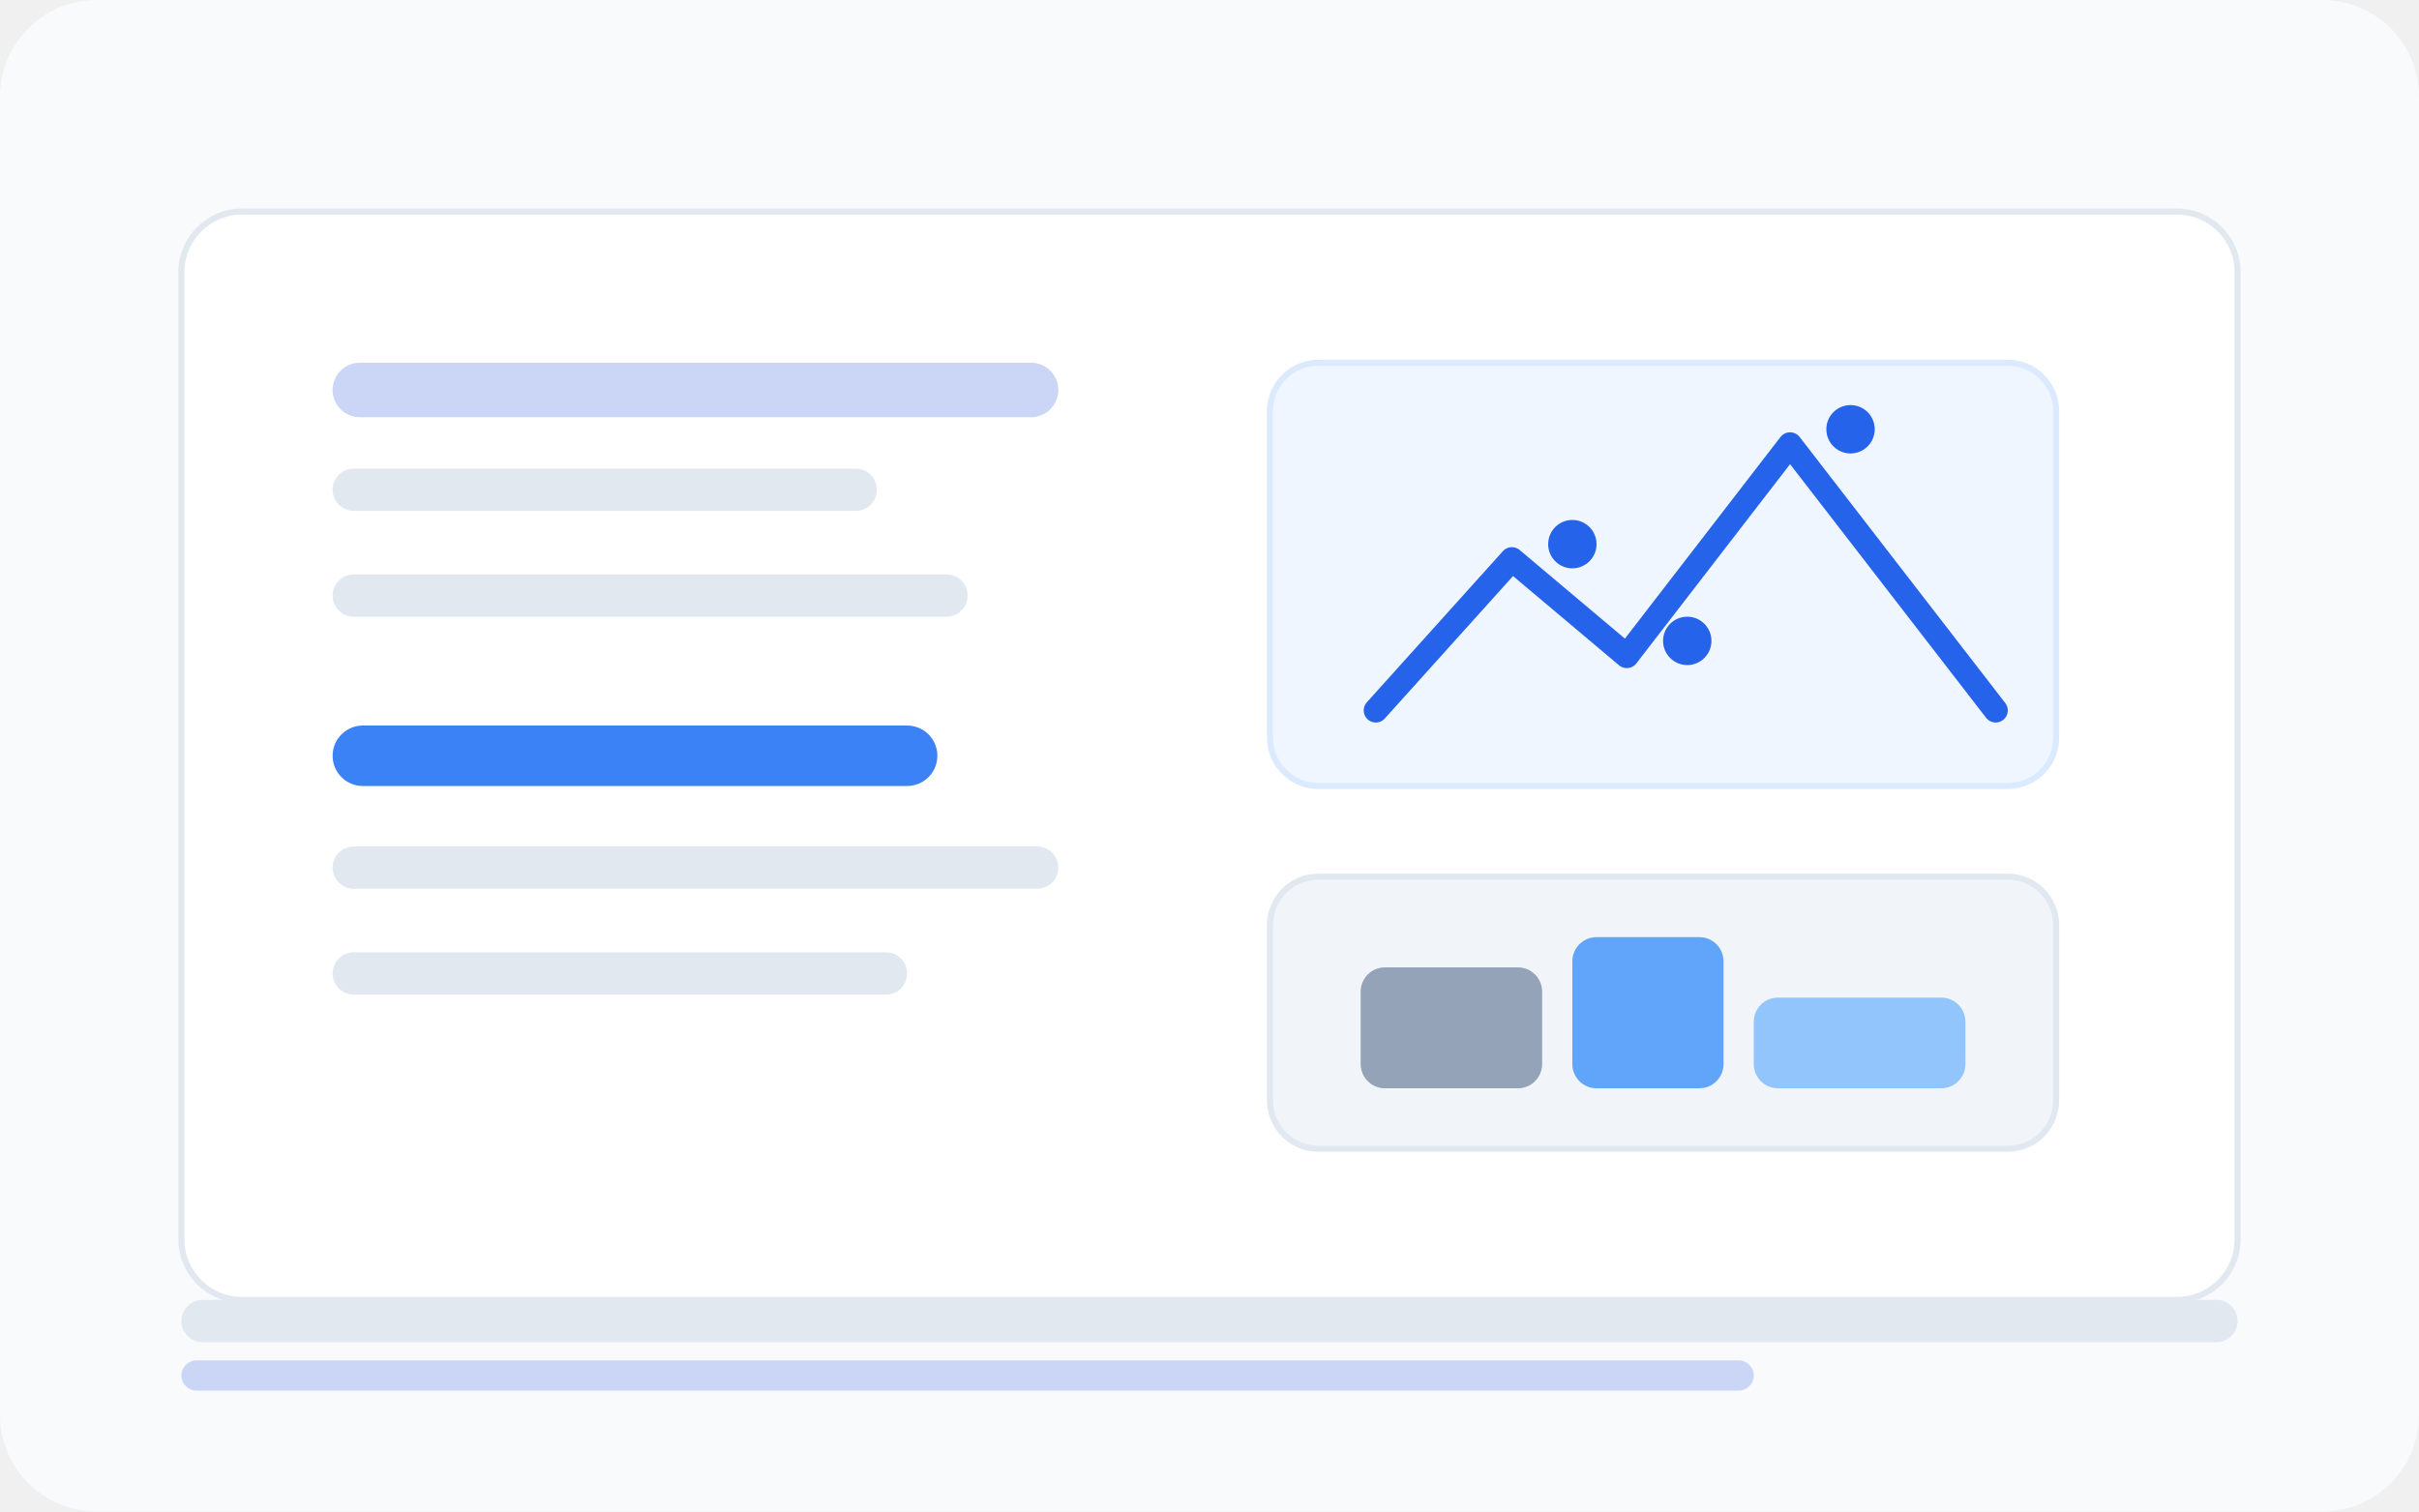
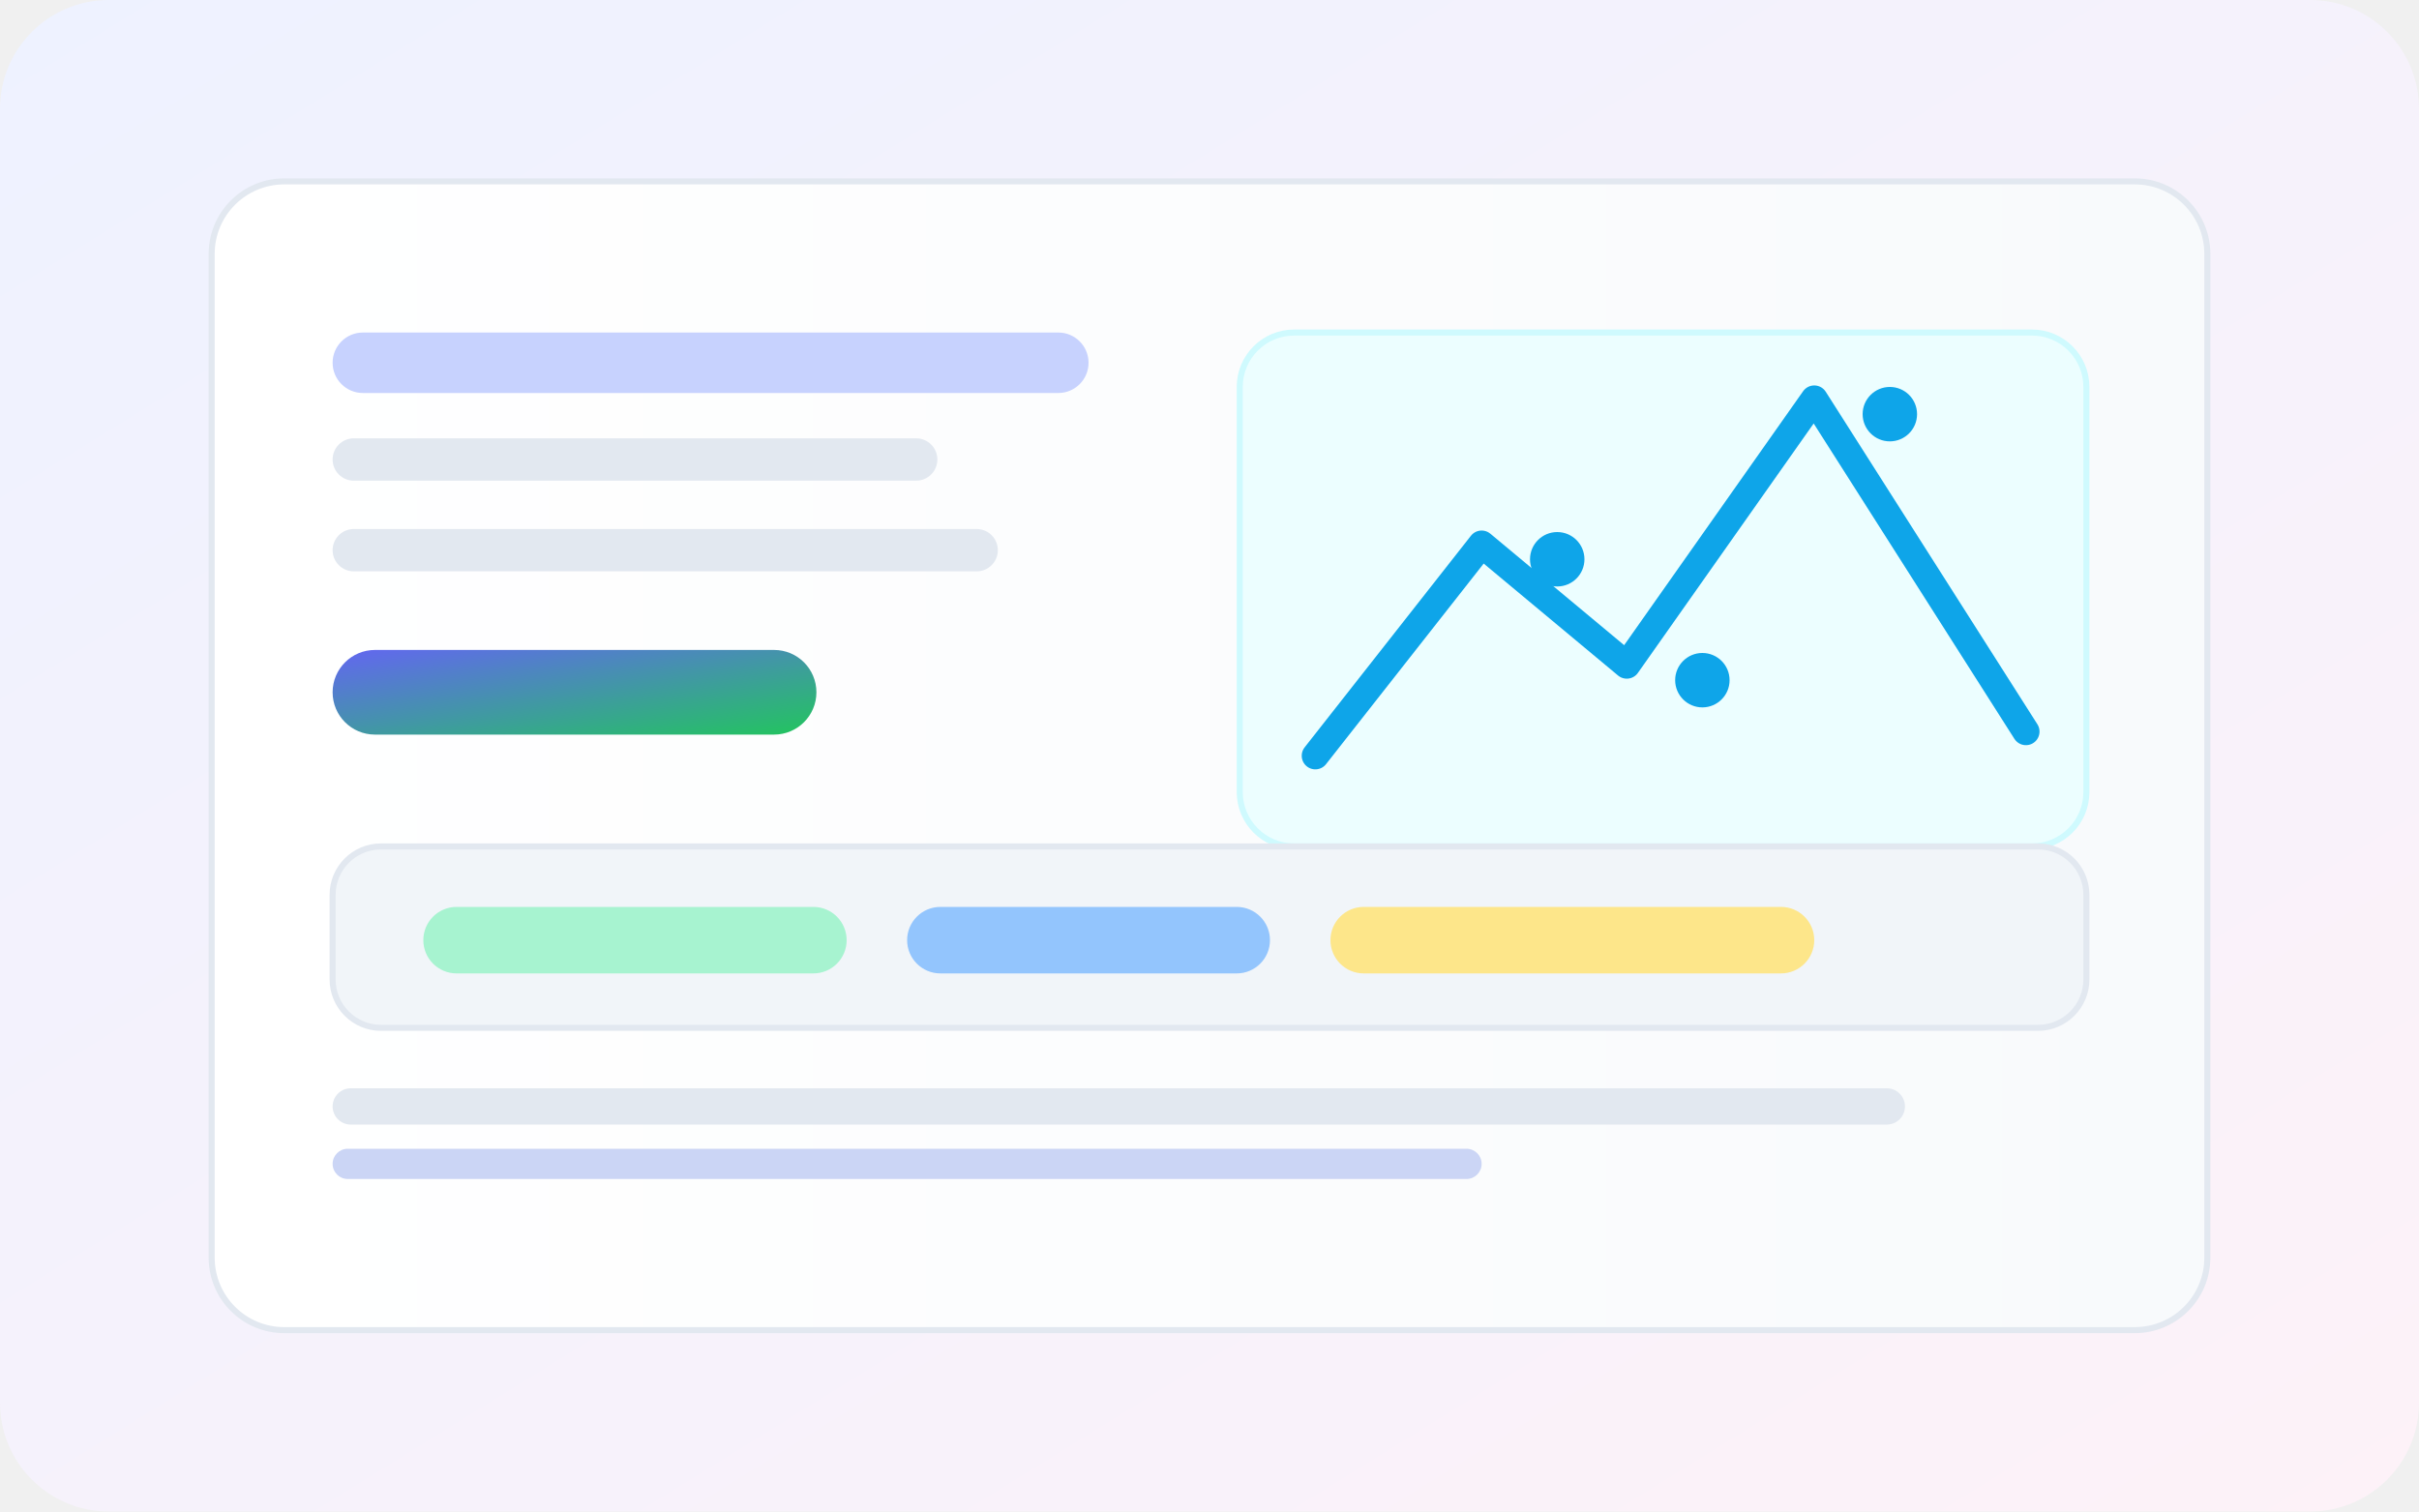
<svg xmlns="http://www.w3.org/2000/svg" viewBox="0 0 800 500" fill="none">
-   <rect width="800" height="500" rx="32" fill="#F8FAFC" />
-   <rect x="60" y="70" width="680" height="360" rx="20" fill="#FFFFFF" stroke="#E2E8F0" stroke-width="2" />
-   <rect x="110" y="120" width="240" height="18" rx="9" fill="#CBD5F5" />
-   <rect x="110" y="155" width="180" height="14" rx="7" fill="#E2E8F0" />
-   <rect x="110" y="190" width="210" height="14" rx="7" fill="#E2E8F0" />
-   <rect x="110" y="240" width="200" height="20" rx="10" fill="#3B82F6" />
-   <rect x="110" y="280" width="240" height="14" rx="7" fill="#E2E8F0" />
-   <rect x="110" y="315" width="190" height="14" rx="7" fill="#E2E8F0" />
-   <rect x="420" y="120" width="260" height="140" rx="16" fill="#EFF6FF" stroke="#DBEAFE" stroke-width="2" />
-   <path d="M455 235l45-50 38 32 54-70 68 88" stroke="#2563EB" stroke-width="8" stroke-linecap="round" stroke-linejoin="round" />
-   <circle cx="520" cy="180" r="8" fill="#2563EB" />
-   <circle cx="558" cy="212" r="8" fill="#2563EB" />
-   <circle cx="612" cy="142" r="8" fill="#2563EB" />
-   <rect x="420" y="290" width="260" height="90" rx="16" fill="#F1F5F9" stroke="#E2E8F0" stroke-width="2" />
-   <rect x="450" y="320" width="60" height="40" rx="8" fill="#94A3B8" />
-   <rect x="520" y="310" width="50" height="50" rx="8" fill="#60A5FA" />
-   <rect x="580" y="330" width="70" height="30" rx="8" fill="#93C5FD" />
-   <rect x="60" y="430" width="680" height="14" rx="7" fill="#E2E8F0" />
-   <rect x="60" y="450" width="520" height="10" rx="5" fill="#CBD5F5" />
+   <defs>
+     <linearGradient id="bg" x1="0" y1="0" x2="1" y2="1">
+       <stop offset="0" stop-color="#EEF2FF" />
+       <stop offset="1" stop-color="#FDF2F8" />
+     </linearGradient>
+     <linearGradient id="card" x1="0" y1="0" x2="1" y2="0">
+       <stop offset="0" stop-color="#FFFFFF" />
+       <stop offset="1" stop-color="#F8FAFC" />
+     </linearGradient>
+     <linearGradient id="accent" x1="0" y1="0" x2="1" y2="1">
+       <stop offset="0" stop-color="#6366F1" />
+       <stop offset="1" stop-color="#22C55E" />
+     </linearGradient>
+   </defs>
+   <rect width="800" height="500" rx="36" fill="url(#bg)" />
+   <rect x="70" y="60" width="660" height="380" rx="24" fill="url(#card)" stroke="#E2E8F0" stroke-width="2" />
+   <rect x="110" y="110" width="250" height="20" rx="10" fill="#C7D2FE" />
+   <rect x="110" y="145" width="200" height="14" rx="7" fill="#E2E8F0" />
+   <rect x="110" y="175" width="220" height="14" rx="7" fill="#E2E8F0" />
+   <rect x="110" y="215" width="160" height="28" rx="14" fill="url(#accent)" />
+   <rect x="410" y="110" width="280" height="170" rx="18" fill="#ECFEFF" stroke="#CFFAFE" stroke-width="2" />
+   <path d="M435 250l55-70 48 40 62-88 70 110" stroke="#0EA5E9" stroke-width="9" stroke-linecap="round" stroke-linejoin="round" />
+   <circle cx="515" cy="185" r="9" fill="#0EA5E9" />
+   <circle cx="563" cy="225" r="9" fill="#0EA5E9" />
+   <circle cx="625" cy="137" r="9" fill="#0EA5E9" />
+   <rect x="110" y="280" width="580" height="60" rx="16" fill="#F1F5F9" stroke="#E2E8F0" stroke-width="2" />
+   <rect x="140" y="300" width="140" height="22" rx="11" fill="#A7F3D0" />
+   <rect x="300" y="300" width="120" height="22" rx="11" fill="#93C5FD" />
+   <rect x="440" y="300" width="160" height="22" rx="11" fill="#FDE68A" />
+   <rect x="110" y="360" width="520" height="12" rx="6" fill="#E2E8F0" />
+   <rect x="110" y="380" width="380" height="10" rx="5" fill="#CBD5F5" />
</svg>
